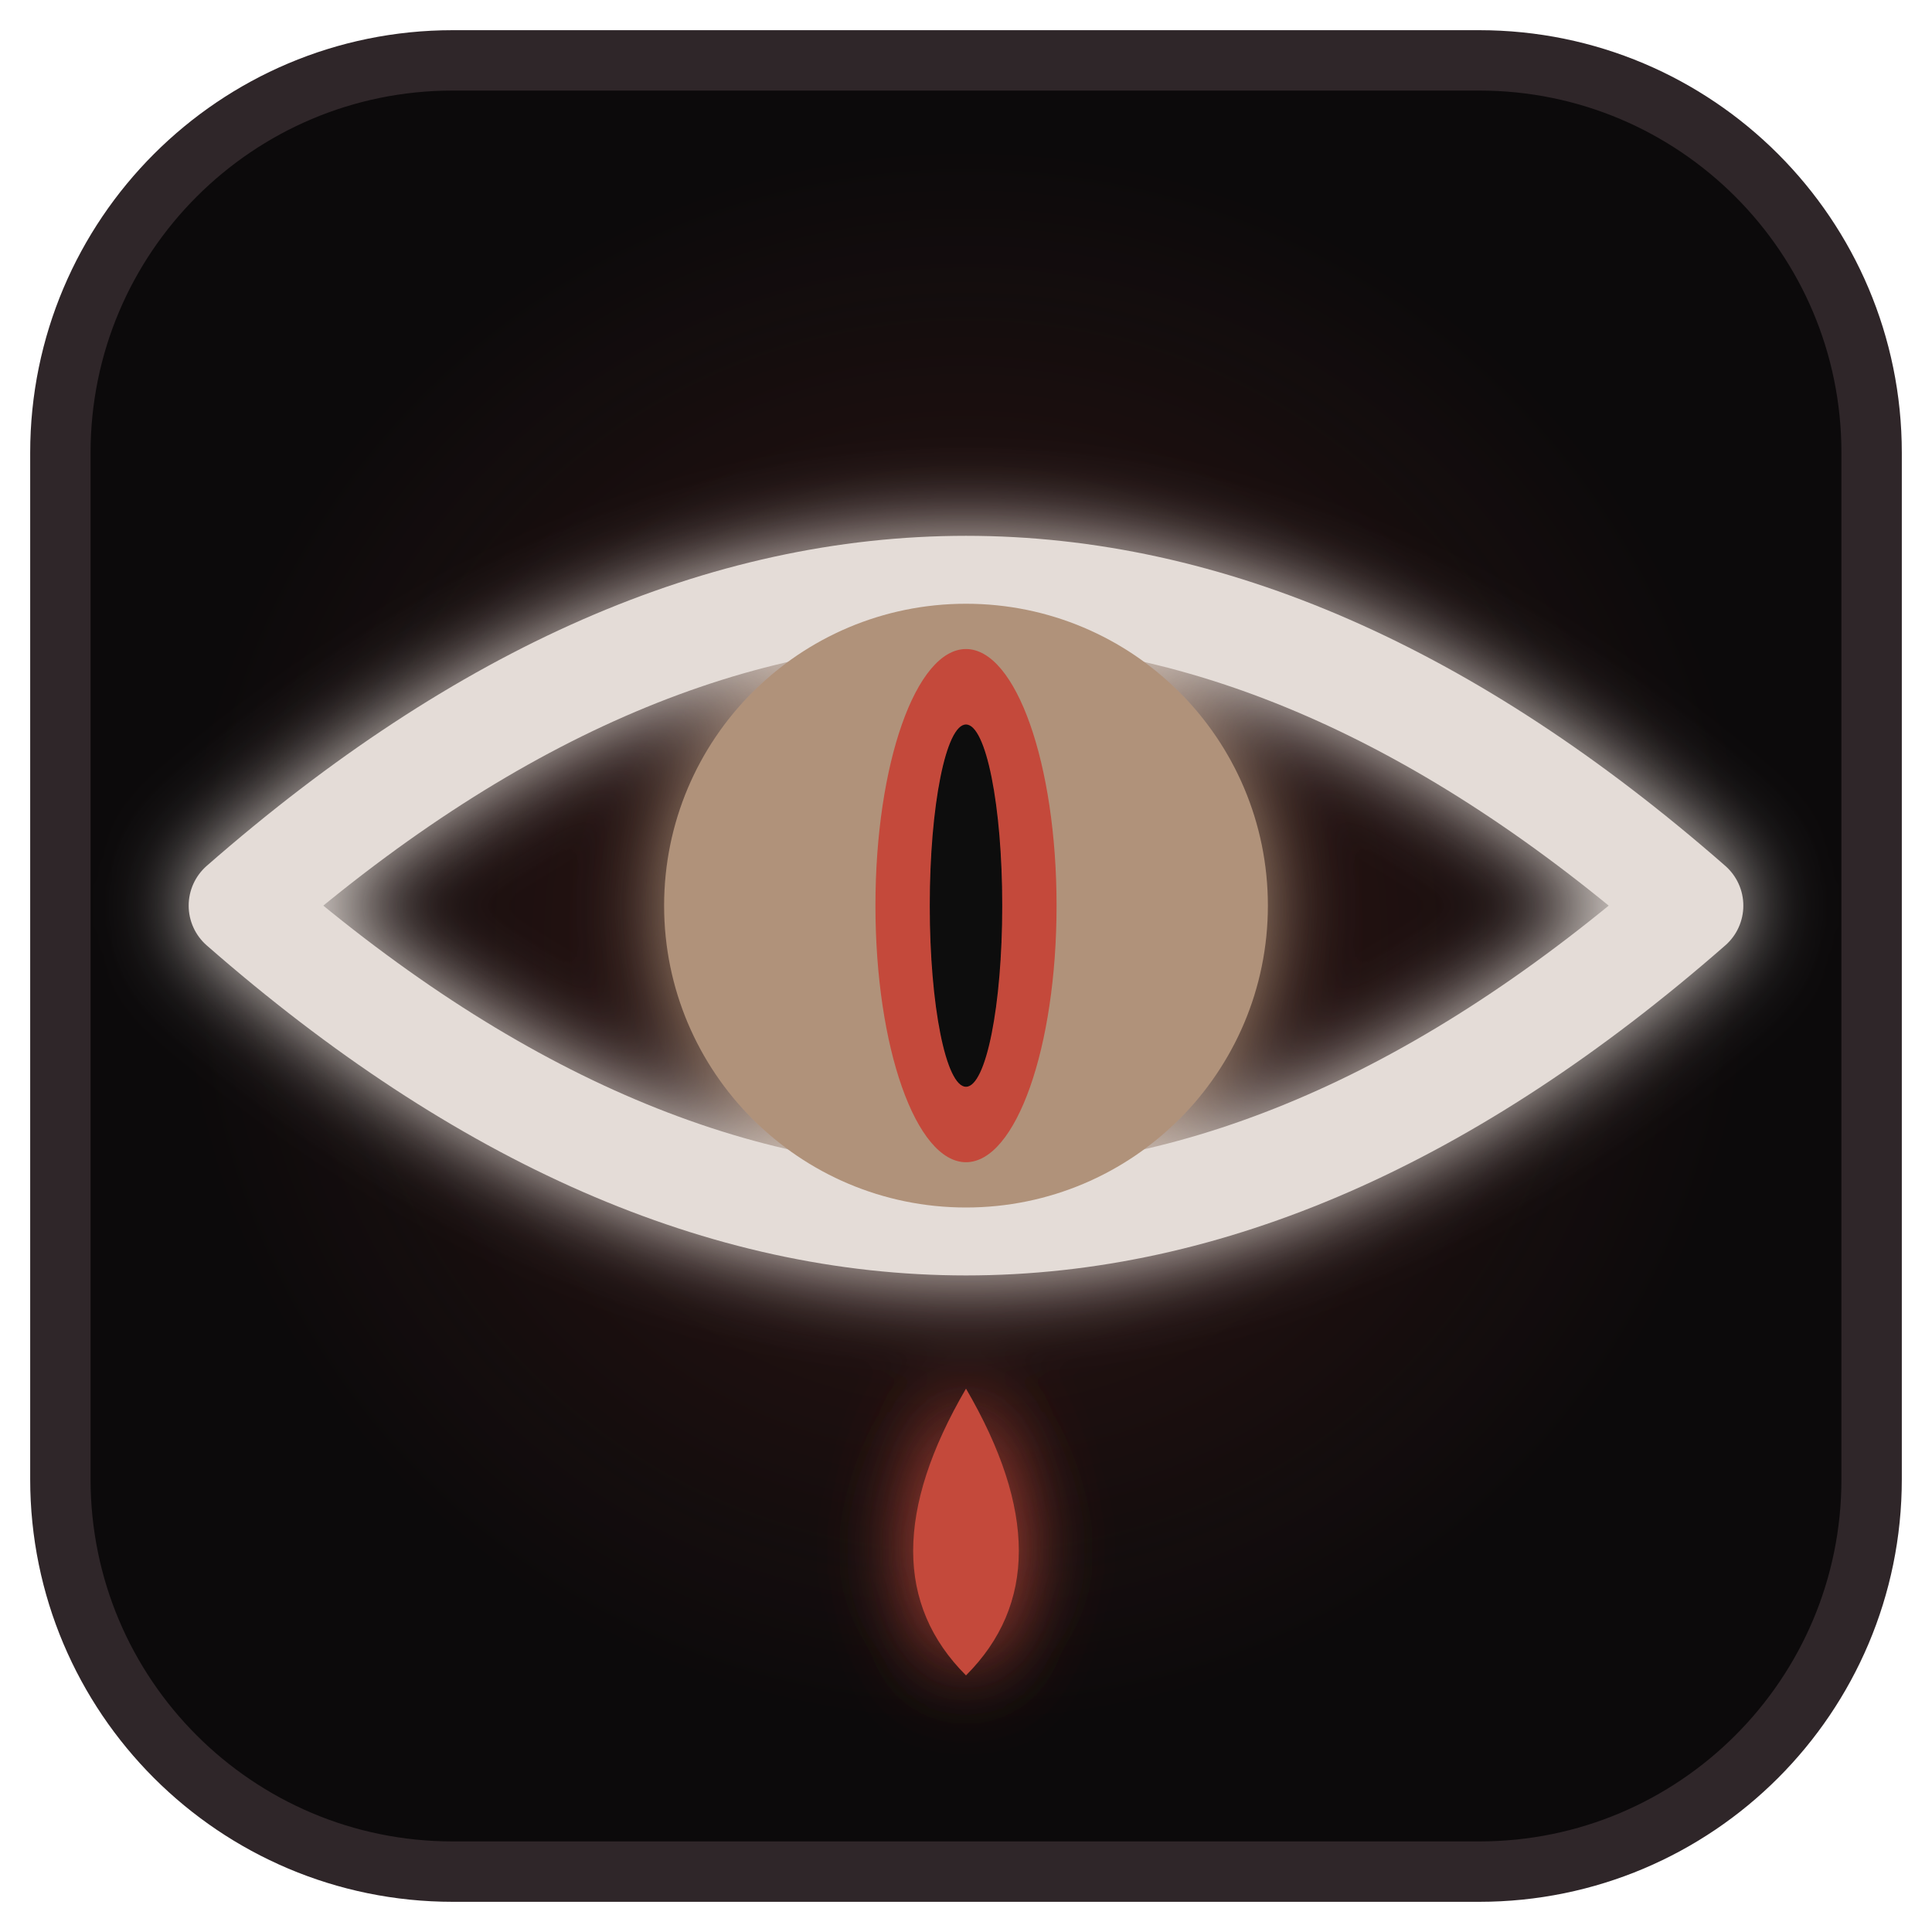
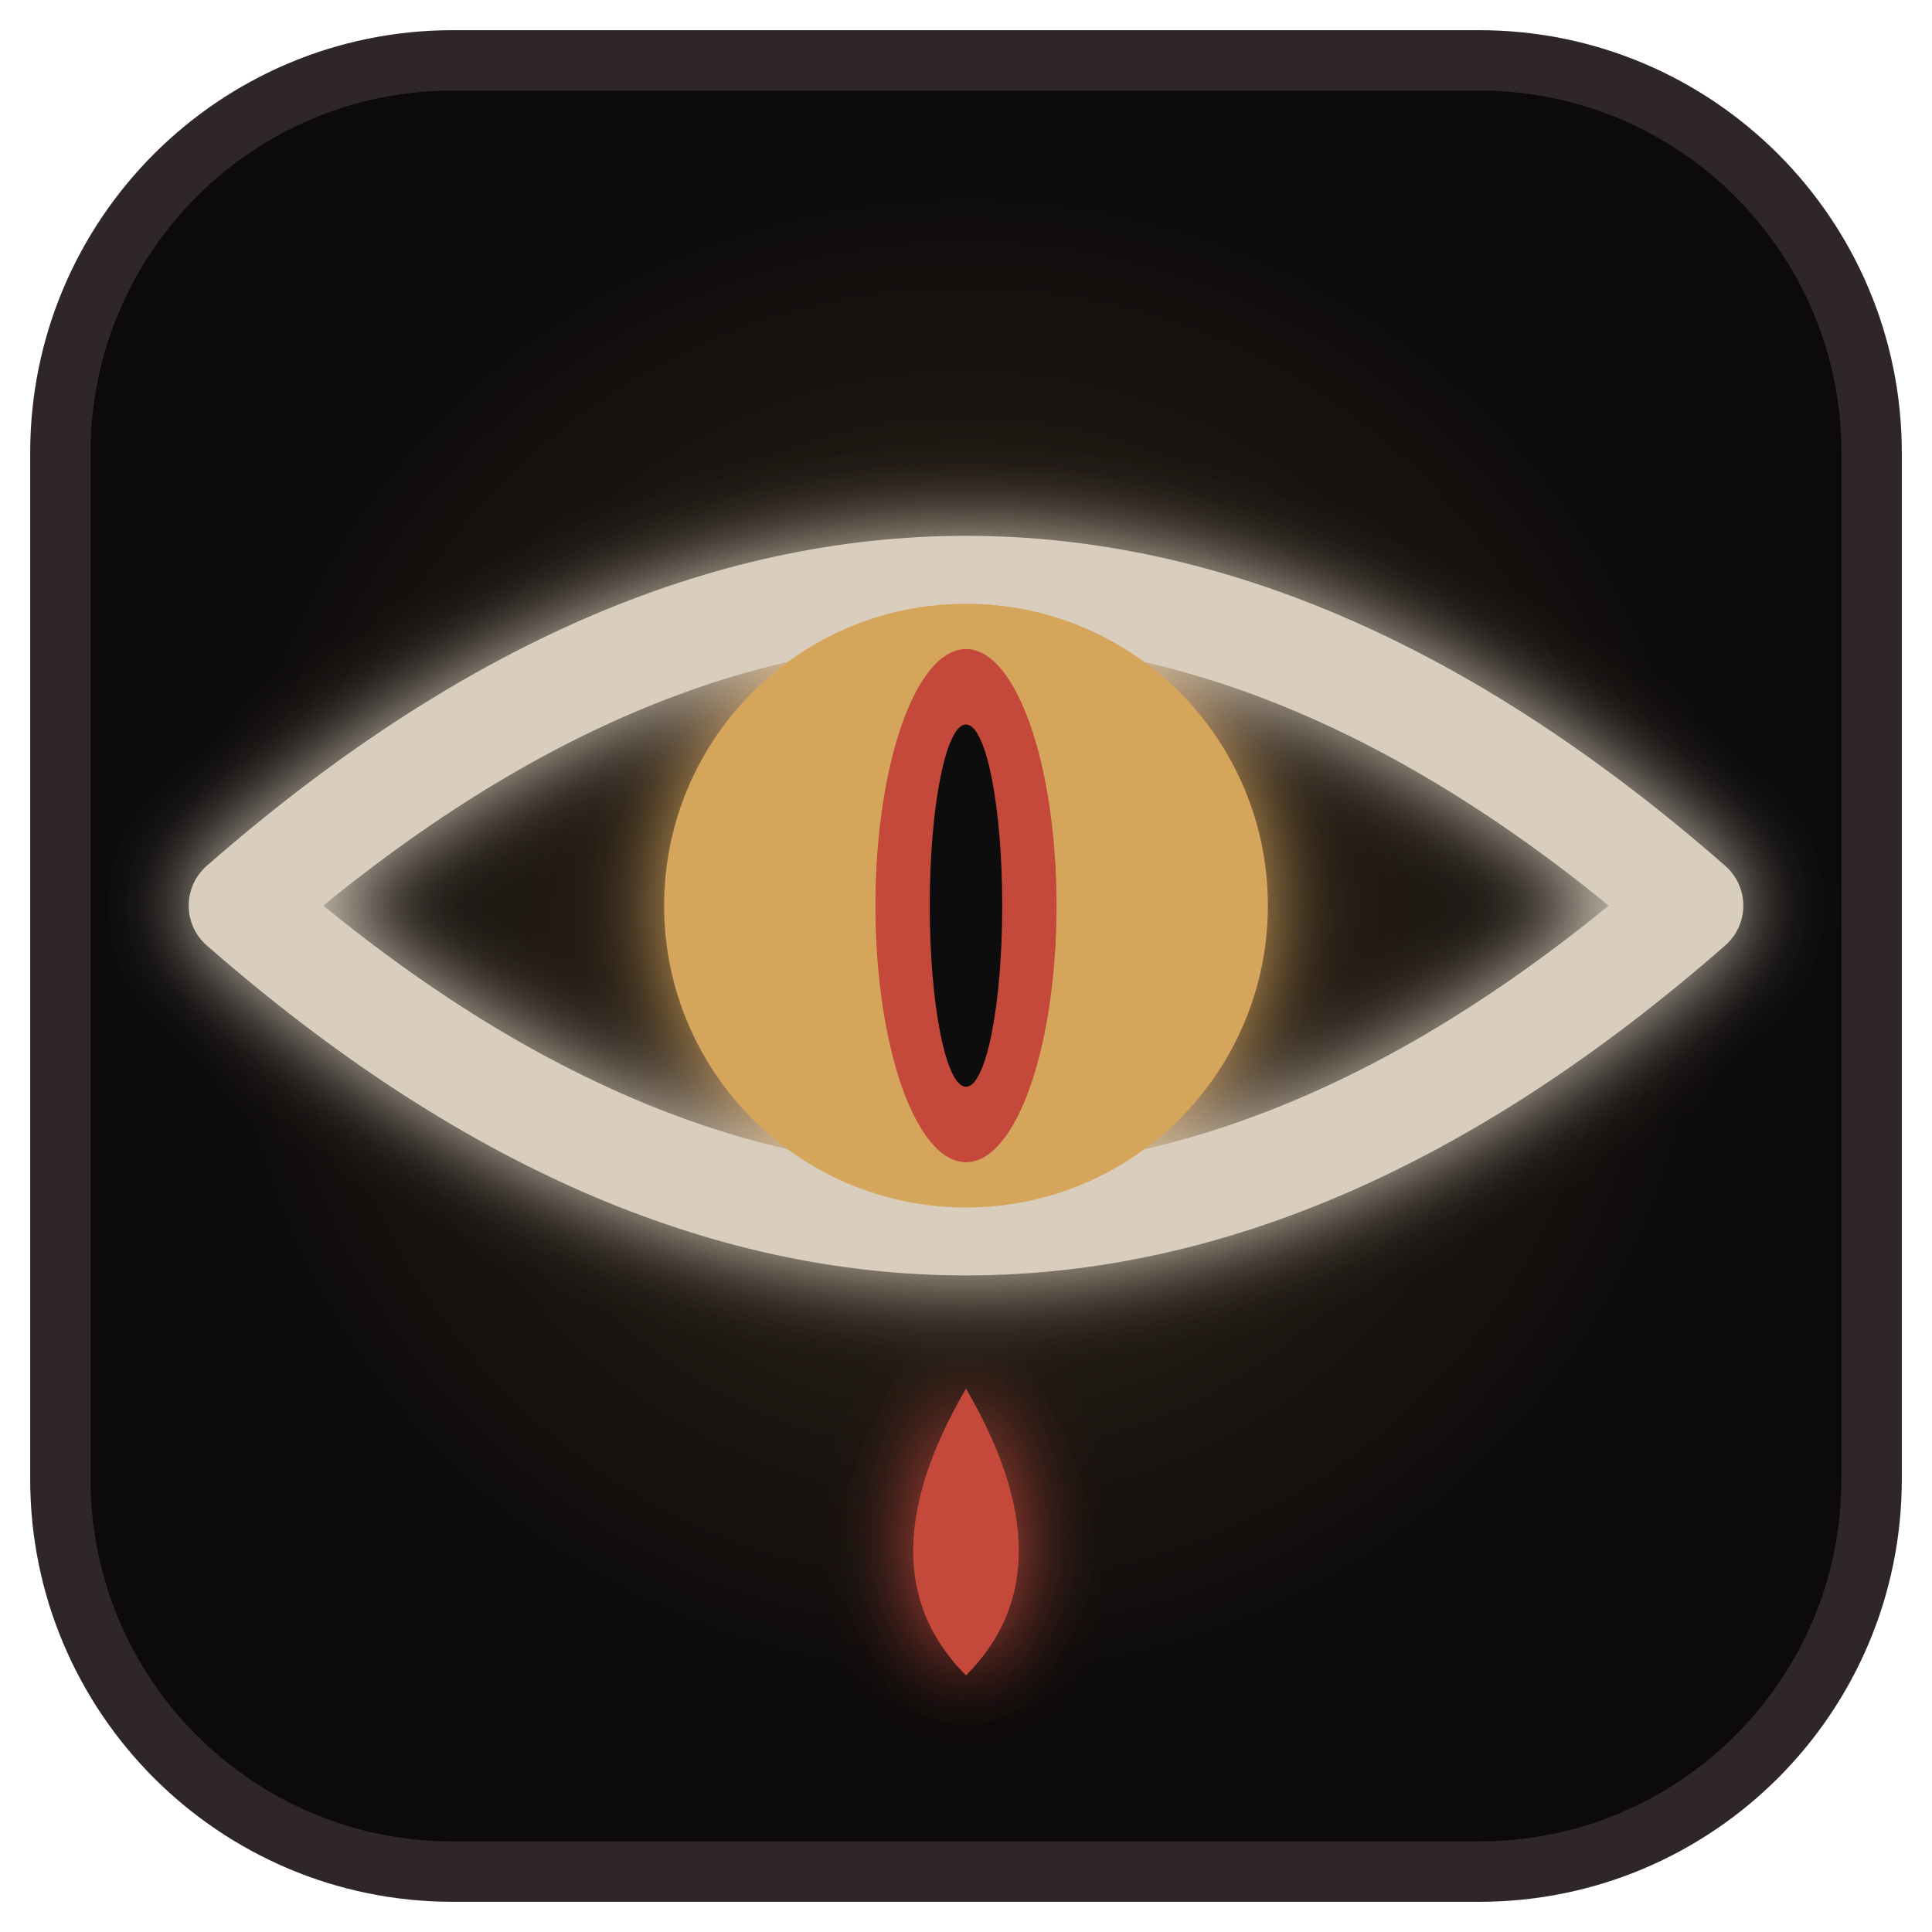
<svg xmlns="http://www.w3.org/2000/svg" viewBox="0 0 64 64">
  <defs>
    <filter id="glow" x="-30%" y="-30%" width="160%" height="160%">
      <feGaussianBlur stdDeviation="1.4" result="b" />
      <feMerge>
        <feMergeNode in="b" />
        <feMergeNode in="SourceGraphic" />
      </feMerge>
    </filter>
    <radialGradient id="candle" cx="50%" cy="50%" r="50%">
-       <stop offset="0" stop-color="#c4493b" stop-opacity=".22" />
-       <stop offset="1" stop-color="#c4493b" stop-opacity="0" />
+       <stop offset="0" stop-color="#d6a55c" stop-opacity=".22" />
+       <stop offset="1" stop-color="#d6a55c" stop-opacity="0" />
    </radialGradient>
  </defs>
  <rect x="2" y="2" width="60" height="60" rx="13" fill="#0c0a0b" stroke="#2f2629" stroke-width="2" />
  <circle cx="32" cy="31" r="26" fill="url(#candle)" />
  <g filter="url(#glow)">
-     <path d="M8 30 Q32 9 56 30 Q32 51 8 30 Z" fill="none" stroke="#e4dcd7" stroke-width="3.5" stroke-linejoin="round" />
-     <circle cx="32" cy="30" r="10" fill="#b0927a" />
+     <path d="M8 30 Q32 9 56 30 Q32 51 8 30 Z" fill="none" stroke="#d9cebd" stroke-width="3.5" stroke-linejoin="round" />
+     <circle cx="32" cy="30" r="10" fill="#d6a55c" />
    <ellipse cx="32" cy="30" rx="3" ry="8.5" fill="#c4493b" />
    <ellipse cx="32" cy="30" rx="1.2" ry="6" fill="#0c0a0b" />
    <path d="M32 46 Q35.5 52 32 55.5 Q28.5 52 32 46 Z" fill="#c4493b" />
  </g>
</svg>
